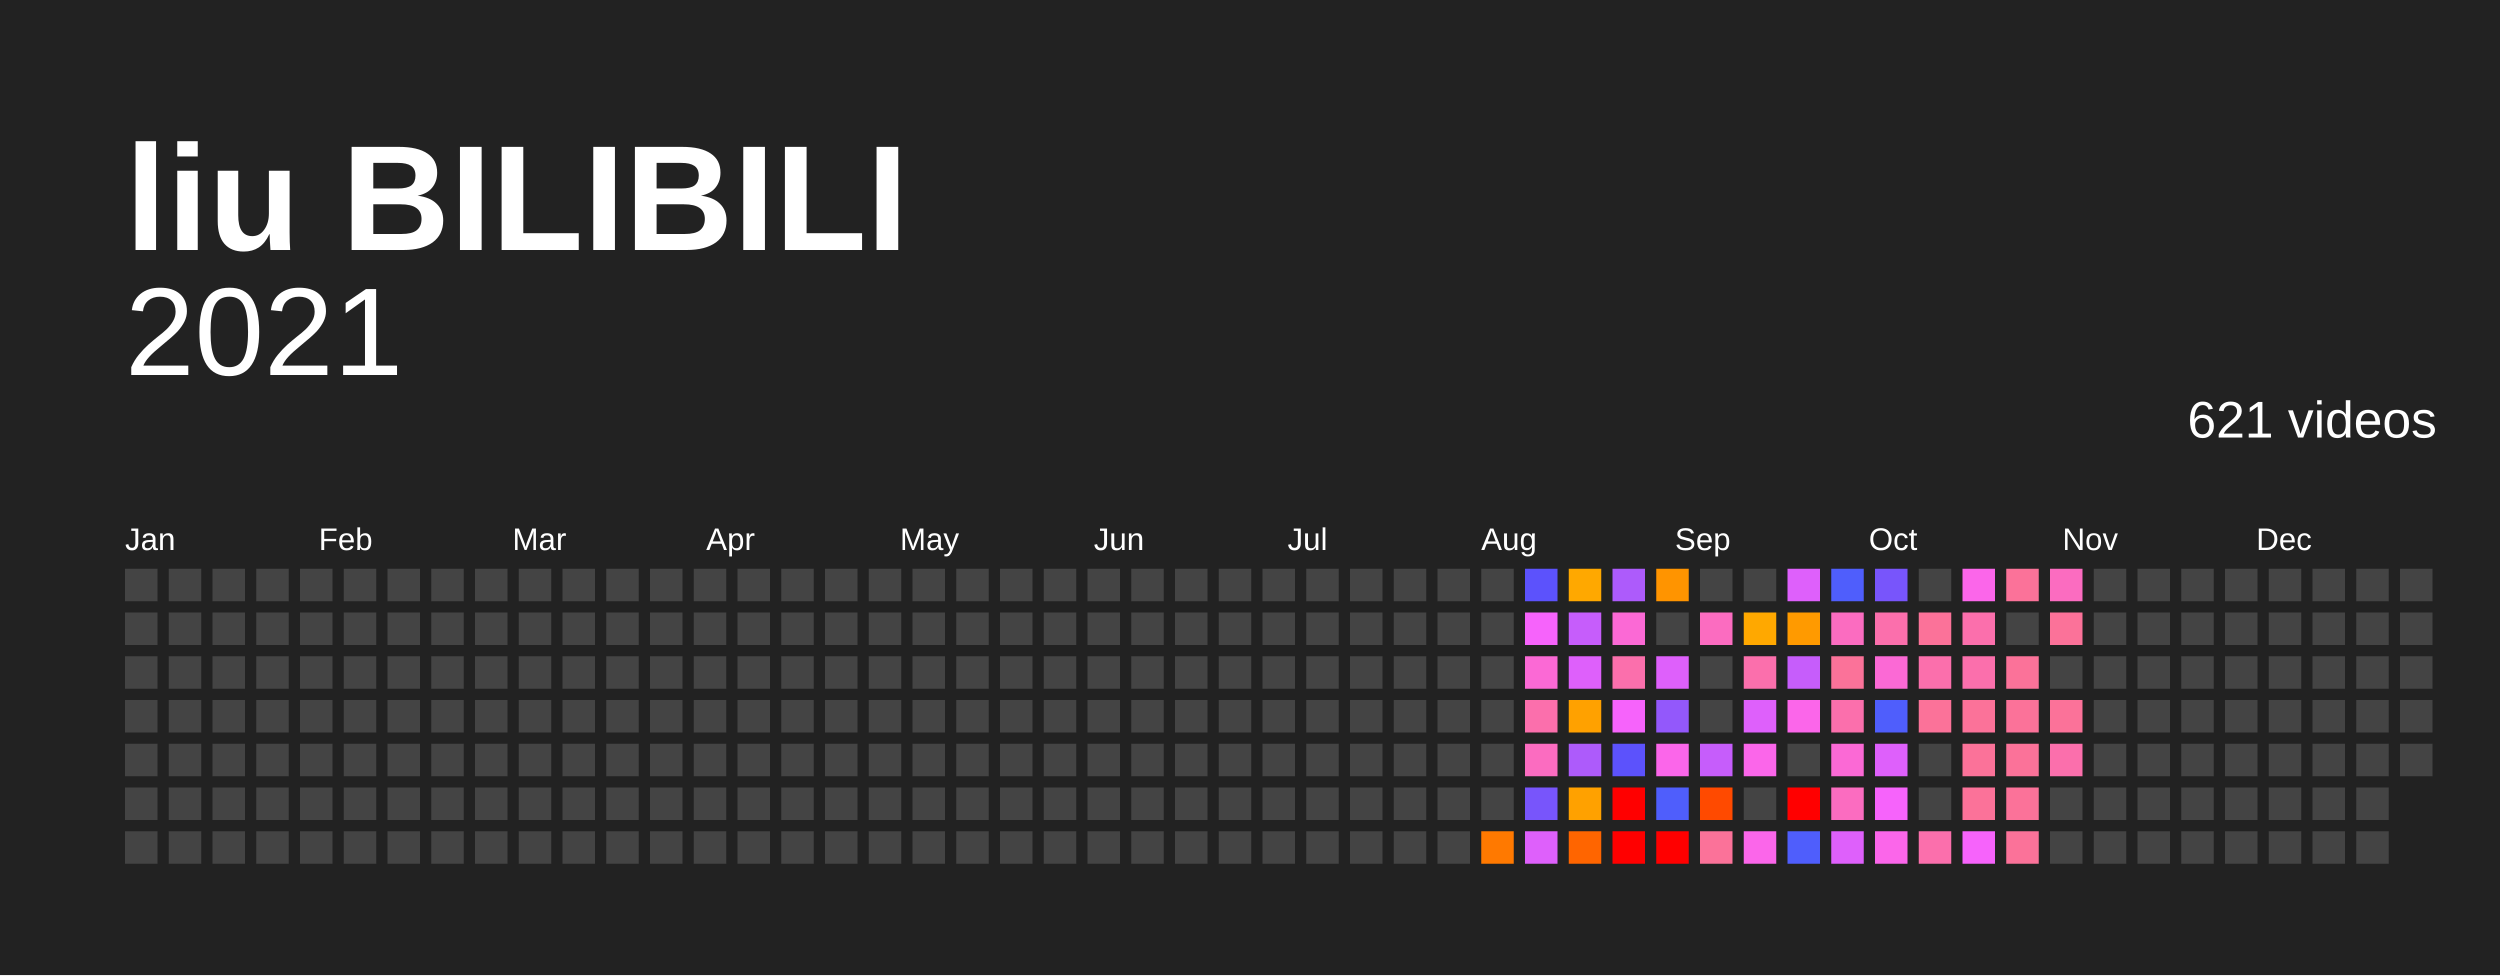
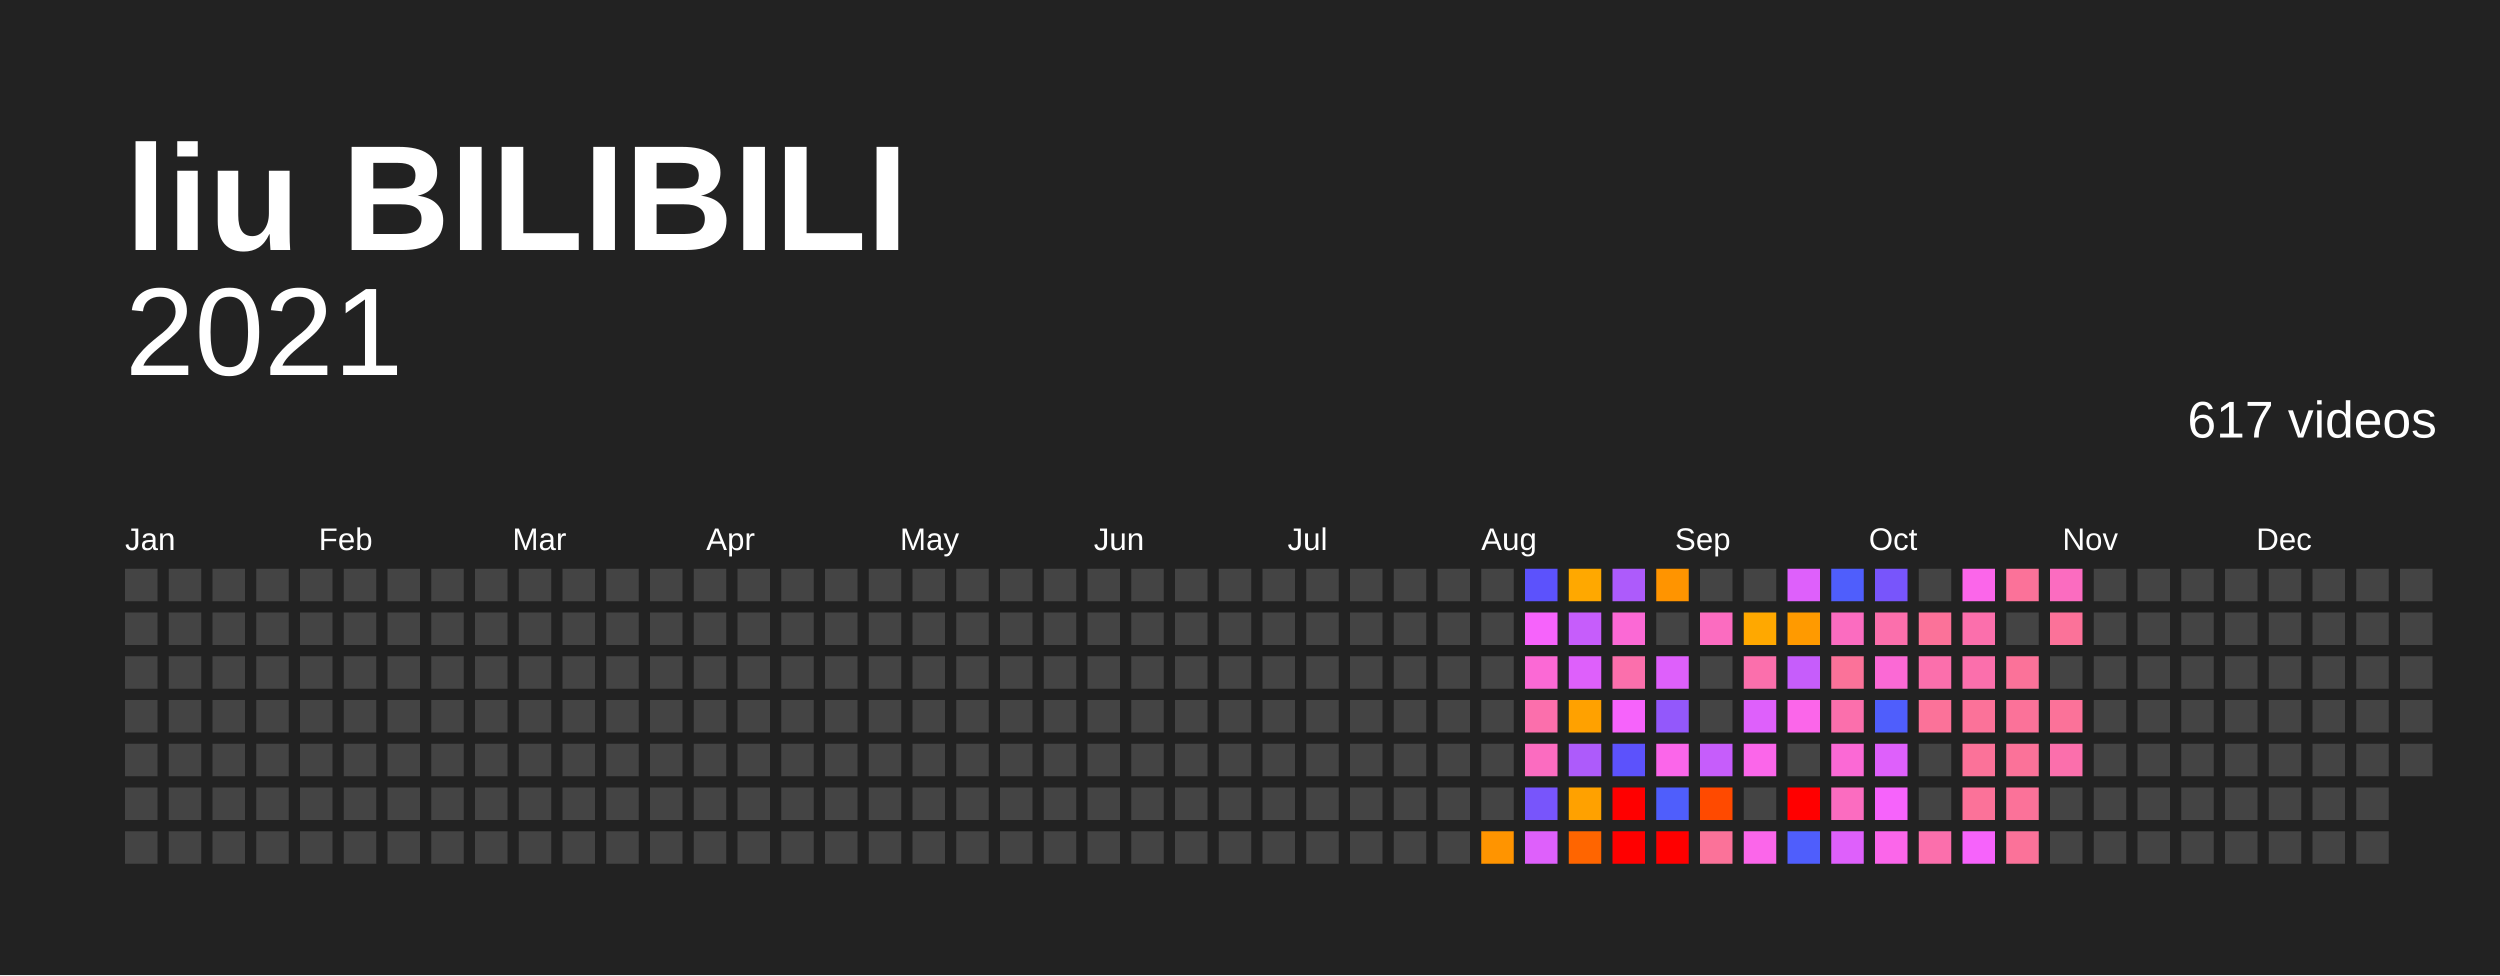
<svg xmlns="http://www.w3.org/2000/svg" baseProfile="full" height="78mm" version="1.1" viewBox="0,0,200,78" width="200mm">
  <defs />
  <rect fill="#222222" height="78" width="200" x="0" y="0" />
  <text fill="#FFFFFF" style="font-size:12px; font-family:Arial; font-weight:bold;" x="10" y="20">liu BILIBILI</text>
  <text alignment-baseline="hanging" fill="#FFFFFF" style="font-size:10.0px; font-family:Arial;" x="10" y="30">2021</text>
-   <text alignment-baseline="hanging" fill="#FFFFFF" style="font-size:4.125px; font-family:Arial;" x="175" y="35">621 videos</text>
+   <text alignment-baseline="hanging" fill="#FFFFFF" style="font-size:4.125px; font-family:Arial;" x="175" y="35">617 videos</text>
  <text fill="#FFFFFF" style="font-size:2.5px; font-family:Arial" x="10.0" y="44">Jan</text>
  <text fill="#FFFFFF" style="font-size:2.5px; font-family:Arial" x="25.5" y="44">Feb</text>
  <text fill="#FFFFFF" style="font-size:2.5px; font-family:Arial" x="41.0" y="44">Mar</text>
  <text fill="#FFFFFF" style="font-size:2.5px; font-family:Arial" x="56.5" y="44">Apr</text>
  <text fill="#FFFFFF" style="font-size:2.5px; font-family:Arial" x="72.0" y="44">May</text>
  <text fill="#FFFFFF" style="font-size:2.5px; font-family:Arial" x="87.5" y="44">Jun</text>
  <text fill="#FFFFFF" style="font-size:2.5px; font-family:Arial" x="103.0" y="44">Jul</text>
  <text fill="#FFFFFF" style="font-size:2.5px; font-family:Arial" x="118.5" y="44">Aug</text>
  <text fill="#FFFFFF" style="font-size:2.5px; font-family:Arial" x="134.0" y="44">Sep</text>
  <text fill="#FFFFFF" style="font-size:2.5px; font-family:Arial" x="149.5" y="44">Oct</text>
  <text fill="#FFFFFF" style="font-size:2.5px; font-family:Arial" x="165.0" y="44">Nov</text>
  <text fill="#FFFFFF" style="font-size:2.5px; font-family:Arial" x="180.5" y="44">Dec</text>
  <rect fill="#444444" height="2.6" width="2.6" x="10.0" y="45.5" />
  <rect fill="#444444" height="2.6" width="2.6" x="10.0" y="49.0" />
  <rect fill="#444444" height="2.6" width="2.6" x="10.0" y="52.5" />
  <rect fill="#444444" height="2.6" width="2.6" x="10.0" y="56.0" />
  <rect fill="#444444" height="2.6" width="2.6" x="10.0" y="59.5" />
  <rect fill="#444444" height="2.6" width="2.6" x="10.0" y="63.0" />
  <rect fill="#444444" height="2.6" width="2.6" x="10.0" y="66.5" />
  <rect fill="#444444" height="2.6" width="2.6" x="13.5" y="45.5" />
  <rect fill="#444444" height="2.6" width="2.6" x="13.5" y="49.0" />
  <rect fill="#444444" height="2.6" width="2.6" x="13.5" y="52.5" />
  <rect fill="#444444" height="2.6" width="2.6" x="13.5" y="56.0" />
  <rect fill="#444444" height="2.6" width="2.6" x="13.5" y="59.5" />
  <rect fill="#444444" height="2.6" width="2.6" x="13.5" y="63.0" />
  <rect fill="#444444" height="2.6" width="2.6" x="13.5" y="66.5" />
  <rect fill="#444444" height="2.6" width="2.6" x="17.0" y="45.5" />
  <rect fill="#444444" height="2.6" width="2.6" x="17.0" y="49.0" />
  <rect fill="#444444" height="2.6" width="2.6" x="17.0" y="52.5" />
  <rect fill="#444444" height="2.6" width="2.6" x="17.0" y="56.0" />
  <rect fill="#444444" height="2.6" width="2.6" x="17.0" y="59.5" />
  <rect fill="#444444" height="2.6" width="2.6" x="17.0" y="63.0" />
  <rect fill="#444444" height="2.6" width="2.6" x="17.0" y="66.5" />
  <rect fill="#444444" height="2.6" width="2.6" x="20.5" y="45.5" />
  <rect fill="#444444" height="2.6" width="2.6" x="20.5" y="49.0" />
  <rect fill="#444444" height="2.6" width="2.6" x="20.5" y="52.5" />
  <rect fill="#444444" height="2.6" width="2.6" x="20.5" y="56.0" />
  <rect fill="#444444" height="2.6" width="2.6" x="20.5" y="59.5" />
  <rect fill="#444444" height="2.6" width="2.6" x="20.5" y="63.0" />
  <rect fill="#444444" height="2.6" width="2.6" x="20.5" y="66.5" />
  <rect fill="#444444" height="2.6" width="2.6" x="24.0" y="45.5" />
  <rect fill="#444444" height="2.6" width="2.6" x="24.0" y="49.0" />
  <rect fill="#444444" height="2.6" width="2.6" x="24.0" y="52.5" />
  <rect fill="#444444" height="2.6" width="2.6" x="24.0" y="56.0" />
  <rect fill="#444444" height="2.6" width="2.6" x="24.0" y="59.5" />
  <rect fill="#444444" height="2.6" width="2.6" x="24.0" y="63.0" />
  <rect fill="#444444" height="2.6" width="2.6" x="24.0" y="66.5" />
  <rect fill="#444444" height="2.6" width="2.6" x="27.5" y="45.5" />
  <rect fill="#444444" height="2.6" width="2.6" x="27.5" y="49.0" />
  <rect fill="#444444" height="2.6" width="2.6" x="27.5" y="52.5" />
  <rect fill="#444444" height="2.6" width="2.6" x="27.5" y="56.0" />
  <rect fill="#444444" height="2.6" width="2.6" x="27.5" y="59.5" />
  <rect fill="#444444" height="2.6" width="2.6" x="27.5" y="63.0" />
  <rect fill="#444444" height="2.6" width="2.6" x="27.5" y="66.5" />
  <rect fill="#444444" height="2.6" width="2.6" x="31.0" y="45.5" />
  <rect fill="#444444" height="2.6" width="2.6" x="31.0" y="49.0" />
  <rect fill="#444444" height="2.6" width="2.6" x="31.0" y="52.5" />
  <rect fill="#444444" height="2.6" width="2.6" x="31.0" y="56.0" />
  <rect fill="#444444" height="2.6" width="2.6" x="31.0" y="59.5" />
  <rect fill="#444444" height="2.6" width="2.6" x="31.0" y="63.0" />
  <rect fill="#444444" height="2.6" width="2.6" x="31.0" y="66.5" />
  <rect fill="#444444" height="2.6" width="2.6" x="34.5" y="45.5" />
  <rect fill="#444444" height="2.6" width="2.6" x="34.5" y="49.0" />
  <rect fill="#444444" height="2.6" width="2.6" x="34.5" y="52.5" />
  <rect fill="#444444" height="2.6" width="2.6" x="34.5" y="56.0" />
  <rect fill="#444444" height="2.6" width="2.6" x="34.5" y="59.5" />
  <rect fill="#444444" height="2.6" width="2.6" x="34.5" y="63.0" />
  <rect fill="#444444" height="2.6" width="2.6" x="34.5" y="66.5" />
  <rect fill="#444444" height="2.6" width="2.6" x="38.0" y="45.5" />
  <rect fill="#444444" height="2.6" width="2.6" x="38.0" y="49.0" />
  <rect fill="#444444" height="2.6" width="2.6" x="38.0" y="52.5" />
  <rect fill="#444444" height="2.6" width="2.6" x="38.0" y="56.0" />
  <rect fill="#444444" height="2.6" width="2.6" x="38.0" y="59.5" />
  <rect fill="#444444" height="2.6" width="2.6" x="38.0" y="63.0" />
  <rect fill="#444444" height="2.6" width="2.6" x="38.0" y="66.5" />
  <rect fill="#444444" height="2.6" width="2.6" x="41.5" y="45.5" />
  <rect fill="#444444" height="2.6" width="2.6" x="41.5" y="49.0" />
  <rect fill="#444444" height="2.6" width="2.6" x="41.5" y="52.5" />
  <rect fill="#444444" height="2.6" width="2.6" x="41.5" y="56.0" />
  <rect fill="#444444" height="2.6" width="2.6" x="41.5" y="59.5" />
  <rect fill="#444444" height="2.6" width="2.6" x="41.5" y="63.0" />
  <rect fill="#444444" height="2.6" width="2.6" x="41.5" y="66.5" />
  <rect fill="#444444" height="2.6" width="2.6" x="45.0" y="45.5" />
  <rect fill="#444444" height="2.6" width="2.6" x="45.0" y="49.0" />
  <rect fill="#444444" height="2.6" width="2.6" x="45.0" y="52.5" />
  <rect fill="#444444" height="2.6" width="2.6" x="45.0" y="56.0" />
  <rect fill="#444444" height="2.6" width="2.6" x="45.0" y="59.5" />
  <rect fill="#444444" height="2.6" width="2.6" x="45.0" y="63.0" />
  <rect fill="#444444" height="2.6" width="2.6" x="45.0" y="66.5" />
  <rect fill="#444444" height="2.6" width="2.6" x="48.5" y="45.5" />
  <rect fill="#444444" height="2.6" width="2.6" x="48.5" y="49.0" />
  <rect fill="#444444" height="2.6" width="2.6" x="48.5" y="52.5" />
  <rect fill="#444444" height="2.6" width="2.6" x="48.5" y="56.0" />
  <rect fill="#444444" height="2.6" width="2.6" x="48.5" y="59.5" />
  <rect fill="#444444" height="2.6" width="2.6" x="48.5" y="63.0" />
  <rect fill="#444444" height="2.6" width="2.6" x="48.5" y="66.5" />
  <rect fill="#444444" height="2.6" width="2.6" x="52.0" y="45.5" />
  <rect fill="#444444" height="2.6" width="2.6" x="52.0" y="49.0" />
  <rect fill="#444444" height="2.6" width="2.6" x="52.0" y="52.5" />
  <rect fill="#444444" height="2.6" width="2.6" x="52.0" y="56.0" />
  <rect fill="#444444" height="2.6" width="2.6" x="52.0" y="59.5" />
  <rect fill="#444444" height="2.6" width="2.6" x="52.0" y="63.0" />
  <rect fill="#444444" height="2.6" width="2.6" x="52.0" y="66.5" />
  <rect fill="#444444" height="2.6" width="2.6" x="55.5" y="45.5" />
  <rect fill="#444444" height="2.6" width="2.6" x="55.5" y="49.0" />
  <rect fill="#444444" height="2.6" width="2.6" x="55.5" y="52.5" />
  <rect fill="#444444" height="2.6" width="2.6" x="55.5" y="56.0" />
  <rect fill="#444444" height="2.6" width="2.6" x="55.5" y="59.5" />
  <rect fill="#444444" height="2.6" width="2.6" x="55.5" y="63.0" />
  <rect fill="#444444" height="2.6" width="2.6" x="55.5" y="66.5" />
  <rect fill="#444444" height="2.6" width="2.6" x="59.0" y="45.5" />
  <rect fill="#444444" height="2.6" width="2.6" x="59.0" y="49.0" />
  <rect fill="#444444" height="2.6" width="2.6" x="59.0" y="52.5" />
  <rect fill="#444444" height="2.6" width="2.6" x="59.0" y="56.0" />
  <rect fill="#444444" height="2.6" width="2.6" x="59.0" y="59.5" />
  <rect fill="#444444" height="2.6" width="2.6" x="59.0" y="63.0" />
  <rect fill="#444444" height="2.6" width="2.6" x="59.0" y="66.5" />
  <rect fill="#444444" height="2.6" width="2.6" x="62.5" y="45.5" />
  <rect fill="#444444" height="2.6" width="2.6" x="62.5" y="49.0" />
  <rect fill="#444444" height="2.6" width="2.6" x="62.5" y="52.5" />
  <rect fill="#444444" height="2.6" width="2.6" x="62.5" y="56.0" />
  <rect fill="#444444" height="2.6" width="2.6" x="62.5" y="59.5" />
  <rect fill="#444444" height="2.6" width="2.6" x="62.5" y="63.0" />
  <rect fill="#444444" height="2.6" width="2.6" x="62.5" y="66.5" />
  <rect fill="#444444" height="2.6" width="2.6" x="66.0" y="45.5" />
  <rect fill="#444444" height="2.6" width="2.6" x="66.0" y="49.0" />
  <rect fill="#444444" height="2.6" width="2.6" x="66.0" y="52.5" />
  <rect fill="#444444" height="2.6" width="2.6" x="66.0" y="56.0" />
  <rect fill="#444444" height="2.6" width="2.6" x="66.0" y="59.5" />
  <rect fill="#444444" height="2.6" width="2.6" x="66.0" y="63.0" />
  <rect fill="#444444" height="2.6" width="2.6" x="66.0" y="66.5" />
  <rect fill="#444444" height="2.6" width="2.6" x="69.5" y="45.5" />
  <rect fill="#444444" height="2.6" width="2.6" x="69.5" y="49.0" />
  <rect fill="#444444" height="2.6" width="2.6" x="69.5" y="52.5" />
  <rect fill="#444444" height="2.6" width="2.6" x="69.5" y="56.0" />
  <rect fill="#444444" height="2.6" width="2.6" x="69.5" y="59.5" />
  <rect fill="#444444" height="2.6" width="2.6" x="69.5" y="63.0" />
  <rect fill="#444444" height="2.6" width="2.6" x="69.5" y="66.5" />
  <rect fill="#444444" height="2.6" width="2.6" x="73.0" y="45.5" />
  <rect fill="#444444" height="2.6" width="2.6" x="73.0" y="49.0" />
  <rect fill="#444444" height="2.6" width="2.6" x="73.0" y="52.5" />
  <rect fill="#444444" height="2.6" width="2.6" x="73.0" y="56.0" />
  <rect fill="#444444" height="2.6" width="2.6" x="73.0" y="59.5" />
  <rect fill="#444444" height="2.6" width="2.6" x="73.0" y="63.0" />
  <rect fill="#444444" height="2.6" width="2.6" x="73.0" y="66.5" />
  <rect fill="#444444" height="2.6" width="2.6" x="76.5" y="45.5" />
  <rect fill="#444444" height="2.6" width="2.6" x="76.5" y="49.0" />
  <rect fill="#444444" height="2.6" width="2.6" x="76.5" y="52.5" />
  <rect fill="#444444" height="2.6" width="2.6" x="76.5" y="56.0" />
  <rect fill="#444444" height="2.6" width="2.6" x="76.5" y="59.5" />
  <rect fill="#444444" height="2.6" width="2.6" x="76.5" y="63.0" />
  <rect fill="#444444" height="2.6" width="2.6" x="76.5" y="66.5" />
  <rect fill="#444444" height="2.6" width="2.6" x="80.0" y="45.5" />
  <rect fill="#444444" height="2.6" width="2.6" x="80.0" y="49.0" />
  <rect fill="#444444" height="2.6" width="2.6" x="80.0" y="52.5" />
  <rect fill="#444444" height="2.6" width="2.6" x="80.0" y="56.0" />
  <rect fill="#444444" height="2.6" width="2.6" x="80.0" y="59.5" />
  <rect fill="#444444" height="2.6" width="2.6" x="80.0" y="63.0" />
  <rect fill="#444444" height="2.6" width="2.6" x="80.0" y="66.5" />
  <rect fill="#444444" height="2.6" width="2.6" x="83.5" y="45.5" />
  <rect fill="#444444" height="2.6" width="2.6" x="83.5" y="49.0" />
  <rect fill="#444444" height="2.6" width="2.6" x="83.5" y="52.5" />
  <rect fill="#444444" height="2.6" width="2.6" x="83.5" y="56.0" />
  <rect fill="#444444" height="2.6" width="2.6" x="83.5" y="59.5" />
  <rect fill="#444444" height="2.6" width="2.6" x="83.5" y="63.0" />
  <rect fill="#444444" height="2.6" width="2.6" x="83.5" y="66.5" />
  <rect fill="#444444" height="2.6" width="2.6" x="87.0" y="45.5" />
  <rect fill="#444444" height="2.6" width="2.6" x="87.0" y="49.0" />
  <rect fill="#444444" height="2.6" width="2.6" x="87.0" y="52.5" />
  <rect fill="#444444" height="2.6" width="2.6" x="87.0" y="56.0" />
  <rect fill="#444444" height="2.6" width="2.6" x="87.0" y="59.5" />
  <rect fill="#444444" height="2.6" width="2.6" x="87.0" y="63.0" />
  <rect fill="#444444" height="2.6" width="2.6" x="87.0" y="66.5" />
  <rect fill="#444444" height="2.6" width="2.6" x="90.5" y="45.5" />
  <rect fill="#444444" height="2.6" width="2.6" x="90.5" y="49.0" />
  <rect fill="#444444" height="2.6" width="2.6" x="90.5" y="52.5" />
  <rect fill="#444444" height="2.6" width="2.6" x="90.5" y="56.0" />
  <rect fill="#444444" height="2.6" width="2.6" x="90.5" y="59.5" />
  <rect fill="#444444" height="2.6" width="2.6" x="90.5" y="63.0" />
  <rect fill="#444444" height="2.6" width="2.6" x="90.5" y="66.5" />
  <rect fill="#444444" height="2.6" width="2.6" x="94.0" y="45.5" />
  <rect fill="#444444" height="2.6" width="2.6" x="94.0" y="49.0" />
  <rect fill="#444444" height="2.6" width="2.6" x="94.0" y="52.5" />
  <rect fill="#444444" height="2.6" width="2.6" x="94.0" y="56.0" />
  <rect fill="#444444" height="2.6" width="2.6" x="94.0" y="59.5" />
  <rect fill="#444444" height="2.6" width="2.6" x="94.0" y="63.0" />
  <rect fill="#444444" height="2.6" width="2.6" x="94.0" y="66.5" />
  <rect fill="#444444" height="2.6" width="2.6" x="97.5" y="45.5" />
  <rect fill="#444444" height="2.6" width="2.6" x="97.5" y="49.0" />
  <rect fill="#444444" height="2.6" width="2.6" x="97.5" y="52.5" />
  <rect fill="#444444" height="2.6" width="2.6" x="97.5" y="56.0" />
  <rect fill="#444444" height="2.6" width="2.6" x="97.5" y="59.5" />
  <rect fill="#444444" height="2.6" width="2.6" x="97.5" y="63.0" />
  <rect fill="#444444" height="2.6" width="2.6" x="97.5" y="66.5" />
  <rect fill="#444444" height="2.6" width="2.6" x="101.0" y="45.5" />
  <rect fill="#444444" height="2.6" width="2.6" x="101.0" y="49.0" />
  <rect fill="#444444" height="2.6" width="2.6" x="101.0" y="52.5" />
  <rect fill="#444444" height="2.6" width="2.6" x="101.0" y="56.0" />
  <rect fill="#444444" height="2.6" width="2.6" x="101.0" y="59.5" />
  <rect fill="#444444" height="2.6" width="2.6" x="101.0" y="63.0" />
  <rect fill="#444444" height="2.6" width="2.6" x="101.0" y="66.5" />
  <rect fill="#444444" height="2.6" width="2.6" x="104.5" y="45.5" />
  <rect fill="#444444" height="2.6" width="2.6" x="104.5" y="49.0" />
  <rect fill="#444444" height="2.6" width="2.6" x="104.5" y="52.5" />
  <rect fill="#444444" height="2.6" width="2.6" x="104.5" y="56.0" />
  <rect fill="#444444" height="2.6" width="2.6" x="104.5" y="59.5" />
  <rect fill="#444444" height="2.6" width="2.6" x="104.5" y="63.0" />
  <rect fill="#444444" height="2.6" width="2.6" x="104.5" y="66.5" />
  <rect fill="#444444" height="2.6" width="2.6" x="108.0" y="45.5" />
  <rect fill="#444444" height="2.6" width="2.6" x="108.0" y="49.0" />
  <rect fill="#444444" height="2.6" width="2.6" x="108.0" y="52.5" />
  <rect fill="#444444" height="2.6" width="2.6" x="108.0" y="56.0" />
  <rect fill="#444444" height="2.6" width="2.6" x="108.0" y="59.5" />
  <rect fill="#444444" height="2.6" width="2.6" x="108.0" y="63.0" />
  <rect fill="#444444" height="2.6" width="2.6" x="108.0" y="66.5" />
  <rect fill="#444444" height="2.6" width="2.6" x="111.5" y="45.5" />
  <rect fill="#444444" height="2.6" width="2.6" x="111.5" y="49.0" />
  <rect fill="#444444" height="2.6" width="2.6" x="111.5" y="52.5" />
  <rect fill="#444444" height="2.6" width="2.6" x="111.5" y="56.0" />
  <rect fill="#444444" height="2.6" width="2.6" x="111.5" y="59.5" />
  <rect fill="#444444" height="2.6" width="2.6" x="111.5" y="63.0" />
  <rect fill="#444444" height="2.6" width="2.6" x="111.5" y="66.5" />
  <rect fill="#444444" height="2.6" width="2.6" x="115.0" y="45.5" />
  <rect fill="#444444" height="2.6" width="2.6" x="115.0" y="49.0" />
  <rect fill="#444444" height="2.6" width="2.6" x="115.0" y="52.5" />
  <rect fill="#444444" height="2.6" width="2.6" x="115.0" y="56.0" />
  <rect fill="#444444" height="2.6" width="2.6" x="115.0" y="59.5" />
  <rect fill="#444444" height="2.6" width="2.6" x="115.0" y="63.0" />
  <rect fill="#444444" height="2.6" width="2.6" x="115.0" y="66.5" />
  <rect fill="#444444" height="2.6" width="2.6" x="118.5" y="45.5" />
  <rect fill="#444444" height="2.6" width="2.6" x="118.5" y="49.0" />
  <rect fill="#444444" height="2.6" width="2.6" x="118.5" y="52.5" />
  <rect fill="#444444" height="2.6" width="2.6" x="118.5" y="56.0" />
  <rect fill="#444444" height="2.6" width="2.6" x="118.5" y="59.5" />
  <rect fill="#444444" height="2.6" width="2.6" x="118.5" y="63.0" />
-   <rect fill="#ff7900" height="2.6" width="2.6" x="118.5" y="66.5" />
+   <rect fill="#ff9400" height="2.6" width="2.6" x="118.5" y="66.5" />
  <rect fill="#5c52fc" height="2.6" width="2.6" x="122.0" y="45.5" />
  <rect fill="#f663fb" height="2.6" width="2.6" x="122.0" y="49.0" />
  <rect fill="#fb69d5" height="2.6" width="2.6" x="122.0" y="52.5" />
  <rect fill="#fb6fac" height="2.6" width="2.6" x="122.0" y="56.0" />
  <rect fill="#fb6cc0" height="2.6" width="2.6" x="122.0" y="59.5" />
  <rect fill="#7855fb" height="2.6" width="2.6" x="122.0" y="63.0" />
  <rect fill="#de60fb" height="2.6" width="2.6" x="122.0" y="66.5" />
  <rect fill="#ffa800" height="2.6" width="2.6" x="125.5" y="45.5" />
  <rect fill="#c65dfb" height="2.6" width="2.6" x="125.5" y="49.0" />
  <rect fill="#de60fb" height="2.6" width="2.6" x="125.5" y="52.5" />
  <rect fill="#ffa100" height="2.6" width="2.6" x="125.5" y="56.0" />
  <rect fill="#ad5bfb" height="2.6" width="2.6" x="125.5" y="59.5" />
  <rect fill="#ffa100" height="2.6" width="2.6" x="125.5" y="63.0" />
  <rect fill="#ff6500" height="2.6" width="2.6" x="125.5" y="66.5" />
  <rect fill="#ad5bfb" height="2.6" width="2.6" x="129.0" y="45.5" />
  <rect fill="#fb69d5" height="2.6" width="2.6" x="129.0" y="49.0" />
  <rect fill="#fb6fac" height="2.6" width="2.6" x="129.0" y="52.5" />
  <rect fill="#f663fb" height="2.6" width="2.6" x="129.0" y="56.0" />
  <rect fill="#5c52fc" height="2.6" width="2.6" x="129.0" y="59.5" />
  <rect fill="red" height="2.6" width="2.6" x="129.0" y="63.0" />
  <rect fill="red" height="2.6" width="2.6" x="129.0" y="66.5" />
  <rect fill="#ff9400" height="2.6" width="2.6" x="132.5" y="45.5" />
  <rect fill="#444444" height="2.6" width="2.6" x="132.5" y="49.0" />
  <rect fill="#de60fb" height="2.6" width="2.6" x="132.5" y="52.5" />
  <rect fill="#9358fb" height="2.6" width="2.6" x="132.5" y="56.0" />
  <rect fill="#fb66ea" height="2.6" width="2.6" x="132.5" y="59.5" />
  <rect fill="#4f5efc" height="2.6" width="2.6" x="132.5" y="63.0" />
  <rect fill="red" height="2.6" width="2.6" x="132.5" y="66.5" />
  <rect fill="#444444" height="2.6" width="2.6" x="136.0" y="45.5" />
  <rect fill="#fb6cc0" height="2.6" width="2.6" x="136.0" y="49.0" />
  <rect fill="#444444" height="2.6" width="2.6" x="136.0" y="52.5" />
  <rect fill="#444444" height="2.6" width="2.6" x="136.0" y="56.0" />
  <rect fill="#c65dfb" height="2.6" width="2.6" x="136.0" y="59.5" />
  <rect fill="#ff4a00" height="2.6" width="2.6" x="136.0" y="63.0" />
  <rect fill="#fb7299" height="2.6" width="2.6" x="136.0" y="66.5" />
  <rect fill="#444444" height="2.6" width="2.6" x="139.5" y="45.5" />
  <rect fill="#ffa800" height="2.6" width="2.6" x="139.5" y="49.0" />
  <rect fill="#fb6fac" height="2.6" width="2.6" x="139.5" y="52.5" />
  <rect fill="#de60fb" height="2.6" width="2.6" x="139.5" y="56.0" />
  <rect fill="#fb66ea" height="2.6" width="2.6" x="139.5" y="59.5" />
  <rect fill="#444444" height="2.6" width="2.6" x="139.5" y="63.0" />
  <rect fill="#fb66ea" height="2.6" width="2.6" x="139.5" y="66.5" />
  <rect fill="#de60fb" height="2.6" width="2.6" x="143.0" y="45.5" />
  <rect fill="#ff9a00" height="2.6" width="2.6" x="143.0" y="49.0" />
  <rect fill="#c65dfb" height="2.6" width="2.6" x="143.0" y="52.5" />
  <rect fill="#fb66ea" height="2.6" width="2.6" x="143.0" y="56.0" />
  <rect fill="#444444" height="2.6" width="2.6" x="143.0" y="59.5" />
  <rect fill="red" height="2.6" width="2.6" x="143.0" y="63.0" />
  <rect fill="#4f5efc" height="2.6" width="2.6" x="143.0" y="66.5" />
  <rect fill="#4f5efc" height="2.6" width="2.6" x="146.5" y="45.5" />
  <rect fill="#fb6cc0" height="2.6" width="2.6" x="146.5" y="49.0" />
  <rect fill="#fb7299" height="2.6" width="2.6" x="146.5" y="52.5" />
  <rect fill="#fb6fac" height="2.6" width="2.6" x="146.5" y="56.0" />
  <rect fill="#fb69d5" height="2.6" width="2.6" x="146.5" y="59.5" />
  <rect fill="#fb6cc0" height="2.6" width="2.6" x="146.5" y="63.0" />
  <rect fill="#de60fb" height="2.6" width="2.6" x="146.5" y="66.5" />
  <rect fill="#7855fb" height="2.6" width="2.6" x="150.0" y="45.5" />
  <rect fill="#fb6fac" height="2.6" width="2.6" x="150.0" y="49.0" />
  <rect fill="#fb69d5" height="2.6" width="2.6" x="150.0" y="52.5" />
  <rect fill="#4f5efc" height="2.6" width="2.6" x="150.0" y="56.0" />
  <rect fill="#de60fb" height="2.6" width="2.6" x="150.0" y="59.5" />
  <rect fill="#f663fb" height="2.6" width="2.6" x="150.0" y="63.0" />
  <rect fill="#fb66ea" height="2.6" width="2.6" x="150.0" y="66.5" />
  <rect fill="#444444" height="2.6" width="2.6" x="153.5" y="45.5" />
  <rect fill="#fb7299" height="2.6" width="2.6" x="153.5" y="49.0" />
  <rect fill="#fb6fac" height="2.6" width="2.6" x="153.5" y="52.5" />
  <rect fill="#fb7299" height="2.6" width="2.6" x="153.5" y="56.0" />
  <rect fill="#444444" height="2.6" width="2.6" x="153.5" y="59.5" />
  <rect fill="#444444" height="2.6" width="2.6" x="153.5" y="63.0" />
  <rect fill="#fb6fac" height="2.6" width="2.6" x="153.5" y="66.5" />
  <rect fill="#fb66ea" height="2.6" width="2.6" x="157.0" y="45.5" />
  <rect fill="#fb6fac" height="2.6" width="2.6" x="157.0" y="49.0" />
  <rect fill="#fb6fac" height="2.6" width="2.6" x="157.0" y="52.5" />
  <rect fill="#fb7299" height="2.6" width="2.6" x="157.0" y="56.0" />
  <rect fill="#fb7299" height="2.6" width="2.6" x="157.0" y="59.5" />
  <rect fill="#fb7299" height="2.6" width="2.6" x="157.0" y="63.0" />
  <rect fill="#f663fb" height="2.6" width="2.6" x="157.0" y="66.5" />
  <rect fill="#fb7299" height="2.6" width="2.6" x="160.5" y="45.5" />
  <rect fill="#444444" height="2.6" width="2.6" x="160.5" y="49.0" />
  <rect fill="#fb7299" height="2.6" width="2.6" x="160.5" y="52.5" />
  <rect fill="#fb7299" height="2.6" width="2.6" x="160.5" y="56.0" />
  <rect fill="#fb7299" height="2.6" width="2.6" x="160.5" y="59.5" />
  <rect fill="#fb7299" height="2.6" width="2.6" x="160.5" y="63.0" />
  <rect fill="#fb7299" height="2.6" width="2.6" x="160.5" y="66.5" />
  <rect fill="#fb6cc0" height="2.6" width="2.6" x="164.0" y="45.5" />
  <rect fill="#fb7299" height="2.6" width="2.6" x="164.0" y="49.0" />
  <rect fill="#444444" height="2.6" width="2.6" x="164.0" y="52.5" />
  <rect fill="#fb7299" height="2.6" width="2.6" x="164.0" y="56.0" />
  <rect fill="#fb6fac" height="2.6" width="2.6" x="164.0" y="59.5" />
  <rect fill="#444444" height="2.6" width="2.6" x="164.0" y="63.0" />
  <rect fill="#444444" height="2.6" width="2.6" x="164.0" y="66.5" />
  <rect fill="#444444" height="2.6" width="2.6" x="167.5" y="45.5" />
  <rect fill="#444444" height="2.6" width="2.6" x="167.5" y="49.0" />
  <rect fill="#444444" height="2.6" width="2.6" x="167.5" y="52.5" />
  <rect fill="#444444" height="2.6" width="2.6" x="167.5" y="56.0" />
  <rect fill="#444444" height="2.6" width="2.6" x="167.5" y="59.5" />
  <rect fill="#444444" height="2.6" width="2.6" x="167.5" y="63.0" />
  <rect fill="#444444" height="2.6" width="2.6" x="167.5" y="66.5" />
  <rect fill="#444444" height="2.6" width="2.6" x="171.0" y="45.5" />
  <rect fill="#444444" height="2.6" width="2.6" x="171.0" y="49.0" />
  <rect fill="#444444" height="2.6" width="2.6" x="171.0" y="52.5" />
  <rect fill="#444444" height="2.6" width="2.6" x="171.0" y="56.0" />
  <rect fill="#444444" height="2.6" width="2.6" x="171.0" y="59.5" />
  <rect fill="#444444" height="2.6" width="2.6" x="171.0" y="63.0" />
  <rect fill="#444444" height="2.6" width="2.6" x="171.0" y="66.5" />
  <rect fill="#444444" height="2.6" width="2.6" x="174.5" y="45.5" />
  <rect fill="#444444" height="2.6" width="2.6" x="174.5" y="49.0" />
  <rect fill="#444444" height="2.6" width="2.6" x="174.5" y="52.5" />
  <rect fill="#444444" height="2.6" width="2.6" x="174.5" y="56.0" />
  <rect fill="#444444" height="2.6" width="2.6" x="174.5" y="59.5" />
  <rect fill="#444444" height="2.6" width="2.6" x="174.5" y="63.0" />
  <rect fill="#444444" height="2.6" width="2.6" x="174.5" y="66.5" />
  <rect fill="#444444" height="2.6" width="2.6" x="178.0" y="45.5" />
  <rect fill="#444444" height="2.6" width="2.6" x="178.0" y="49.0" />
  <rect fill="#444444" height="2.6" width="2.6" x="178.0" y="52.5" />
  <rect fill="#444444" height="2.6" width="2.6" x="178.0" y="56.0" />
  <rect fill="#444444" height="2.6" width="2.6" x="178.0" y="59.5" />
  <rect fill="#444444" height="2.6" width="2.6" x="178.0" y="63.0" />
  <rect fill="#444444" height="2.6" width="2.6" x="178.0" y="66.5" />
  <rect fill="#444444" height="2.6" width="2.6" x="181.5" y="45.5" />
  <rect fill="#444444" height="2.6" width="2.6" x="181.5" y="49.0" />
  <rect fill="#444444" height="2.6" width="2.6" x="181.5" y="52.5" />
  <rect fill="#444444" height="2.6" width="2.6" x="181.5" y="56.0" />
  <rect fill="#444444" height="2.6" width="2.6" x="181.5" y="59.5" />
  <rect fill="#444444" height="2.6" width="2.6" x="181.5" y="63.0" />
  <rect fill="#444444" height="2.6" width="2.6" x="181.5" y="66.5" />
  <rect fill="#444444" height="2.6" width="2.6" x="185.0" y="45.5" />
  <rect fill="#444444" height="2.6" width="2.6" x="185.0" y="49.0" />
  <rect fill="#444444" height="2.6" width="2.6" x="185.0" y="52.5" />
  <rect fill="#444444" height="2.6" width="2.6" x="185.0" y="56.0" />
  <rect fill="#444444" height="2.6" width="2.6" x="185.0" y="59.5" />
  <rect fill="#444444" height="2.6" width="2.6" x="185.0" y="63.0" />
  <rect fill="#444444" height="2.6" width="2.6" x="185.0" y="66.5" />
  <rect fill="#444444" height="2.6" width="2.6" x="188.5" y="45.5" />
  <rect fill="#444444" height="2.6" width="2.6" x="188.5" y="49.0" />
  <rect fill="#444444" height="2.6" width="2.6" x="188.5" y="52.5" />
  <rect fill="#444444" height="2.6" width="2.6" x="188.5" y="56.0" />
  <rect fill="#444444" height="2.6" width="2.6" x="188.5" y="59.5" />
  <rect fill="#444444" height="2.6" width="2.6" x="188.5" y="63.0" />
  <rect fill="#444444" height="2.6" width="2.6" x="188.5" y="66.5" />
  <rect fill="#444444" height="2.6" width="2.6" x="192.0" y="45.5" />
  <rect fill="#444444" height="2.6" width="2.6" x="192.0" y="49.0" />
  <rect fill="#444444" height="2.6" width="2.6" x="192.0" y="52.5" />
  <rect fill="#444444" height="2.6" width="2.6" x="192.0" y="56.0" />
  <rect fill="#444444" height="2.6" width="2.6" x="192.0" y="59.5" />
</svg>
